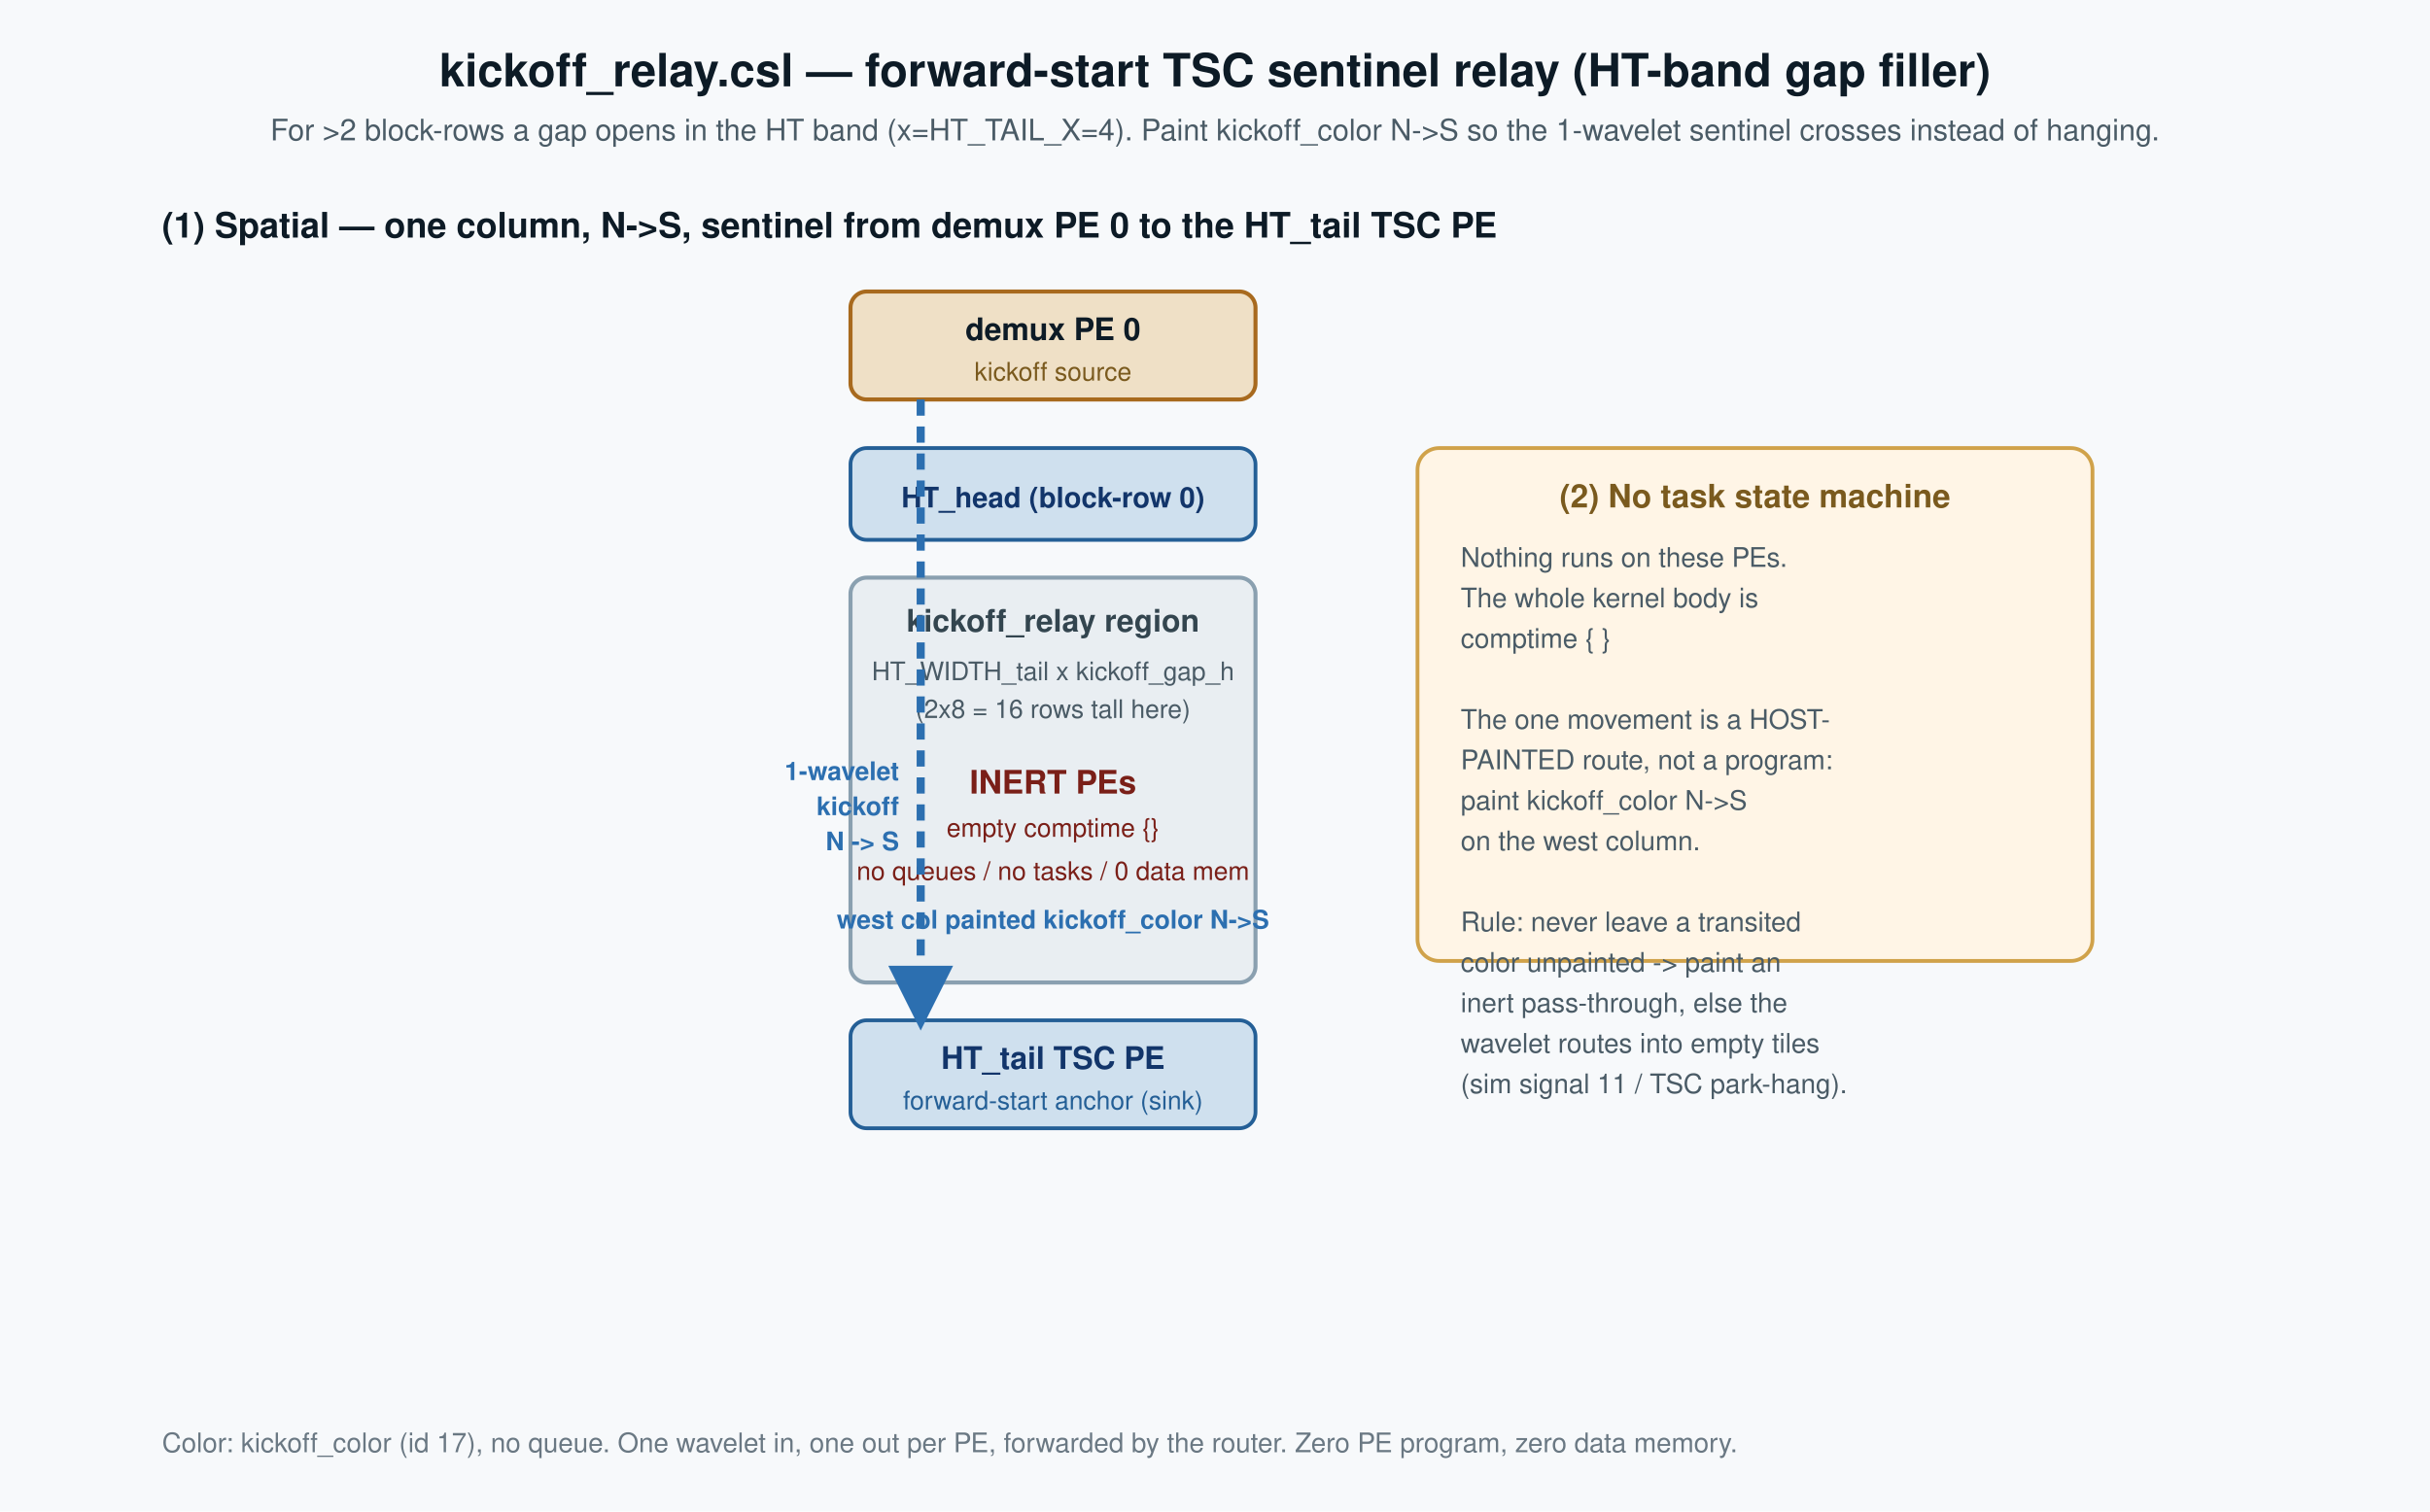
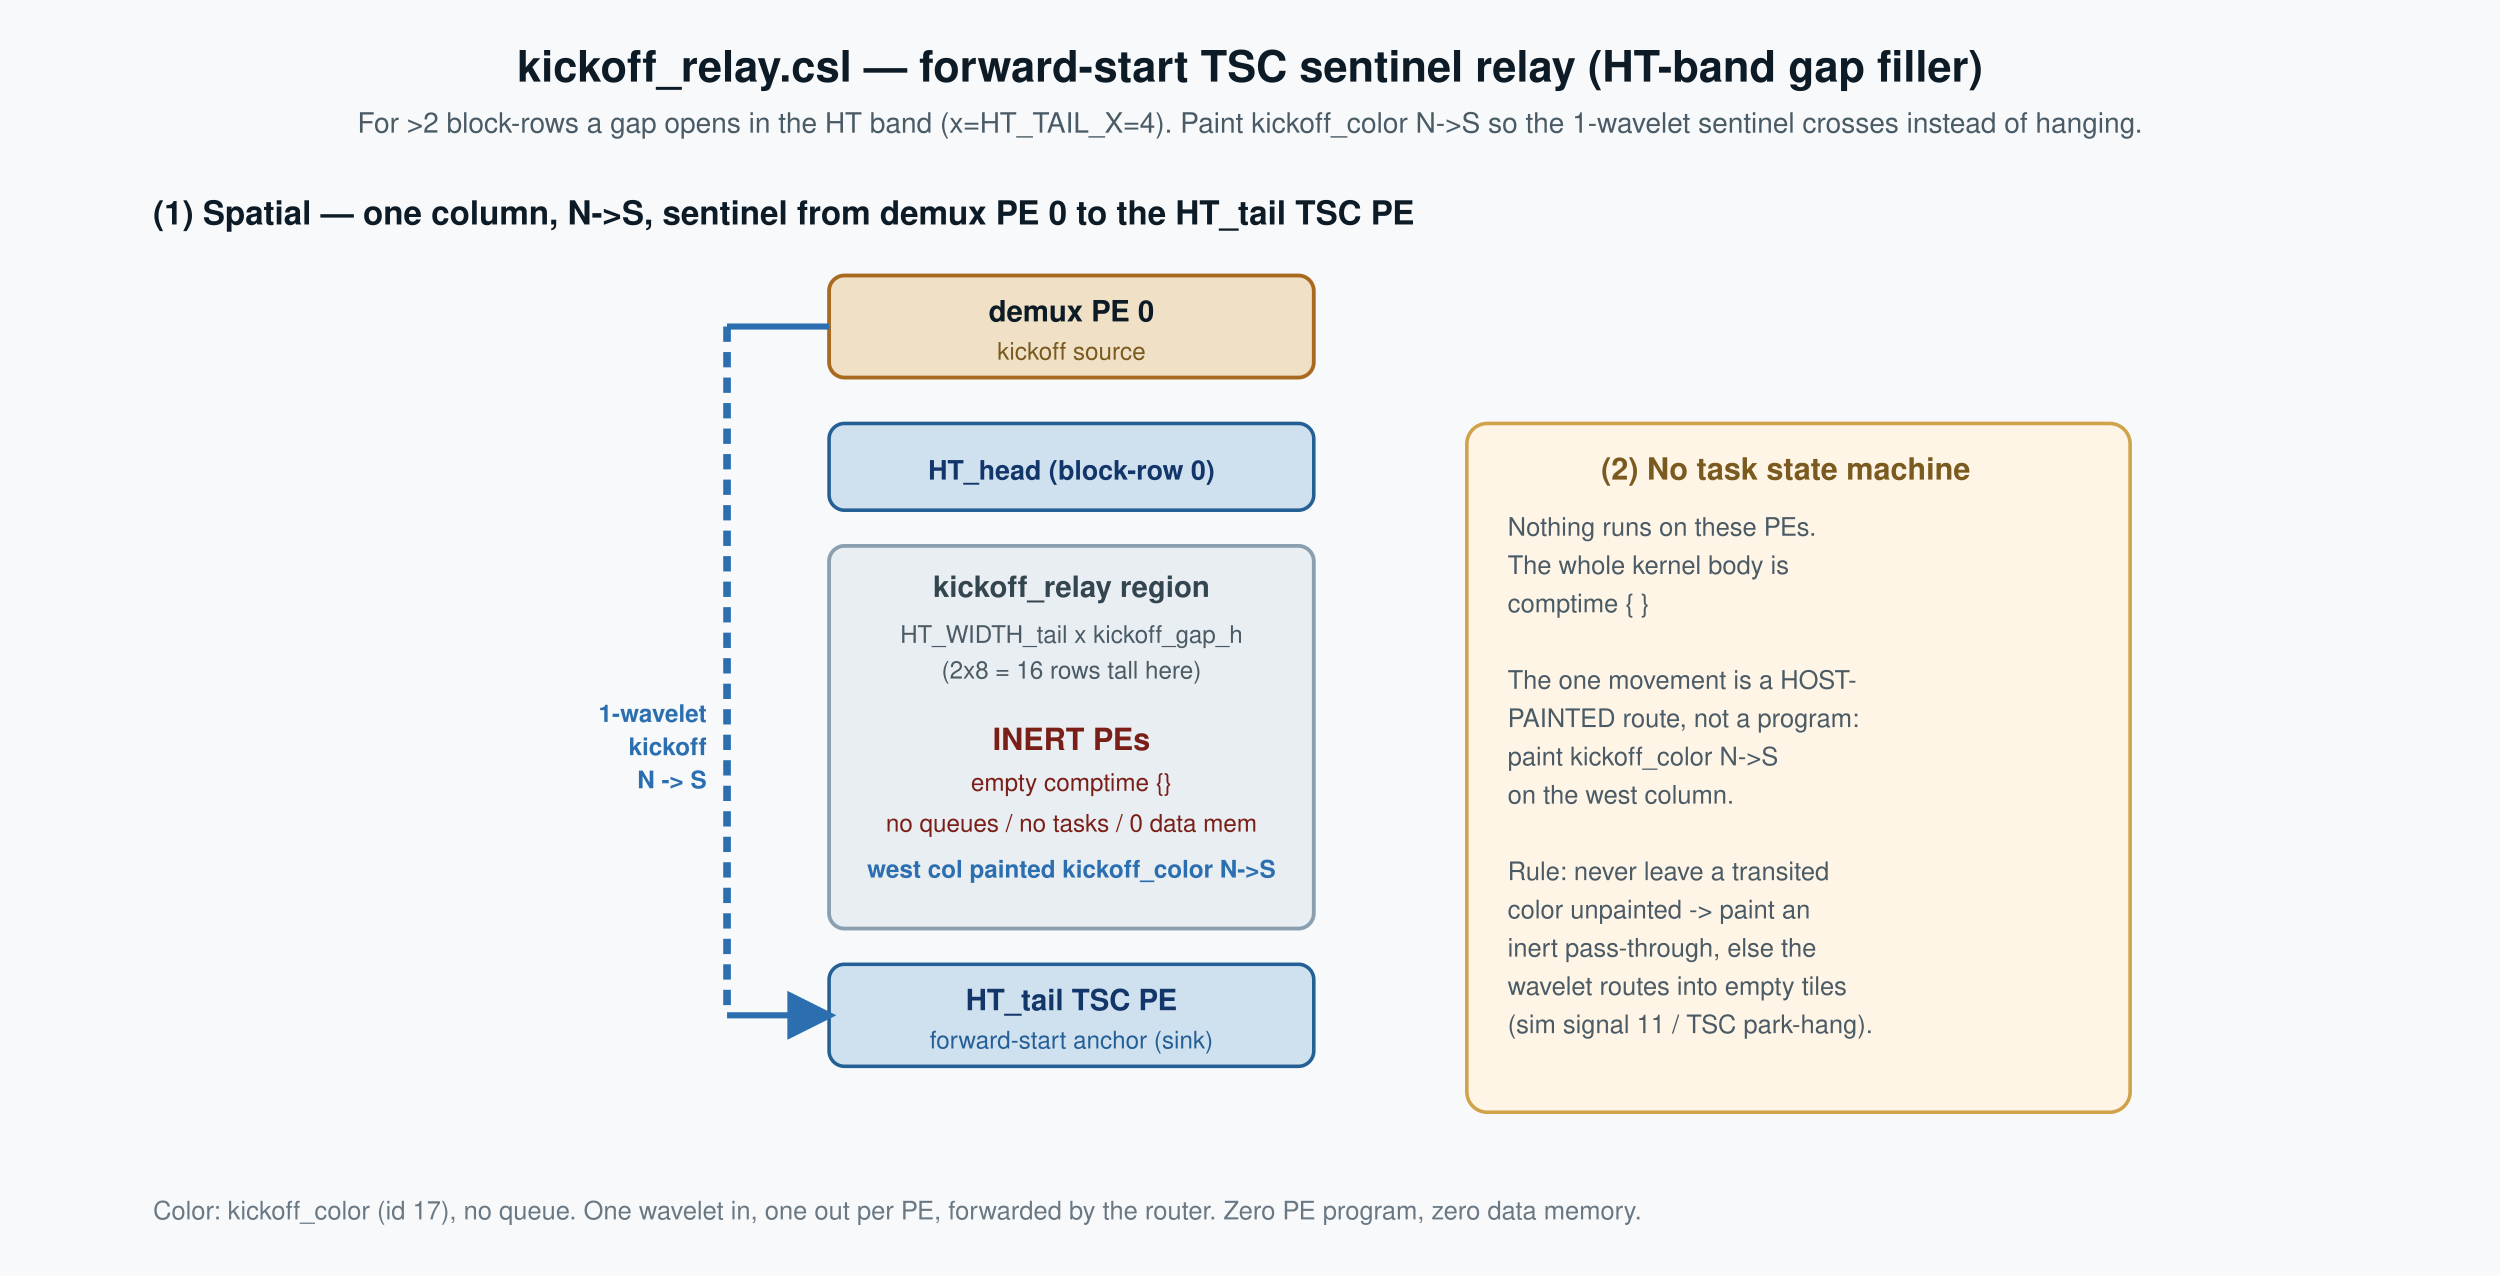
- <svg xmlns="http://www.w3.org/2000/svg" width="900" height="560" viewBox="0 0 900 560" font-family="ui-sans-serif,Segoe UI,Helvetica,Arial">
+ <svg xmlns="http://www.w3.org/2000/svg" width="980" height="500" viewBox="0 0 980 500" font-family="ui-sans-serif,Segoe UI,Helvetica,Arial">
  <defs>
    <marker id="ab" viewBox="0 0 10 10" refX="8" refY="5" markerWidth="8" markerHeight="8" orient="auto-start-reverse">
      <path d="M0 0 L10 5 L0 10 z" fill="#2c6fb0" />
    </marker>
  </defs>
-   <rect width="900" height="560" fill="#f7f9fb" />
-   <text x="450.0" y="32" font-size="17" font-weight="700" fill="#0d1b26" text-anchor="middle">kickoff_relay.csl — forward-start TSC sentinel relay (HT-band gap filler)</text>
-   <text x="450.0" y="52" font-size="11" font-weight="500" fill="#4a5b66" text-anchor="middle">For &gt;2 block-rows a gap opens in the HT band (x=HT_TAIL_X=4). Paint kickoff_color N-&gt;S so the 1-wavelet sentinel crosses instead of hanging.</text>
+   <rect width="980" height="500" fill="#f7f9fb" />
+   <text x="490.0" y="32" font-size="17" font-weight="700" fill="#0d1b26" text-anchor="middle">kickoff_relay.csl — forward-start TSC sentinel relay (HT-band gap filler)</text>
+   <text x="490.0" y="52" font-size="11" font-weight="500" fill="#4a5b66" text-anchor="middle">For &gt;2 block-rows a gap opens in the HT band (x=HT_TAIL_X=4). Paint kickoff_color N-&gt;S so the 1-wavelet sentinel crosses instead of hanging.</text>
  <text x="60" y="88" font-size="13" font-weight="700" fill="#0d1b26" text-anchor="start">(1) Spatial — one column, N-&gt;S, sentinel from demux PE 0 to the HT_tail TSC PE</text>
-   <rect x="315.0" y="108" width="150" height="40" rx="6" fill="#efe0c6" fill-opacity="1.0" stroke="#a86a1e" stroke-width="1.5" />
-   <text x="390.0" y="126" font-size="11.5" font-weight="700" fill="#0d1b26" text-anchor="middle">demux PE 0</text>
-   <text x="390.0" y="141" font-size="9.5" font-weight="500" fill="#7a5a1e" text-anchor="middle">kickoff source</text>
-   <rect x="315.0" y="166" width="150" height="34" rx="6" fill="#cfe0ee" fill-opacity="1.0" stroke="#245f96" stroke-width="1.4" />
-   <text x="390.0" y="188" font-size="10.5" font-weight="700" fill="#12356a" text-anchor="middle">HT_head (block-row 0)</text>
-   <rect x="315.0" y="214" width="150" height="150" rx="6" fill="#e9eef2" fill-opacity="1.0" stroke="#8aa0b0" stroke-width="1.5" />
-   <text x="390.0" y="234" font-size="11.5" font-weight="700" fill="#33454f" text-anchor="middle">kickoff_relay region</text>
-   <text x="390.0" y="252" font-size="9.5" font-weight="500" fill="#4a5b66" text-anchor="middle">HT_WIDTH_tail x kickoff_gap_h</text>
-   <text x="390.0" y="266" font-size="9.5" font-weight="500" fill="#4a5b66" text-anchor="middle">(2x8 = 16 rows tall here)</text>
-   <text x="390.0" y="294" font-size="12" font-weight="700" fill="#7a1f18" text-anchor="middle">INERT PEs</text>
-   <text x="390.0" y="310" font-size="9.5" font-weight="500" fill="#7a1f18" text-anchor="middle">empty comptime {}</text>
-   <text x="390.0" y="326" font-size="9.5" font-weight="500" fill="#7a1f18" text-anchor="middle">no queues / no tasks / 0 data mem</text>
-   <text x="390.0" y="344" font-size="9.5" font-weight="600" fill="#2c6fb0" text-anchor="middle">west col painted kickoff_color N-&gt;S</text>
-   <rect x="315.0" y="378" width="150" height="40" rx="6" fill="#cfe0ee" fill-opacity="1.0" stroke="#245f96" stroke-width="1.4" />
-   <text x="390.0" y="396" font-size="11.5" font-weight="700" fill="#12356a" text-anchor="middle">HT_tail TSC PE</text>
-   <text x="390.0" y="411" font-size="9.5" font-weight="500" fill="#245f96" text-anchor="middle">forward-start anchor (sink)</text>
-   <line x1="341.0" y1="148" x2="341.0" y2="377" stroke="#2c6fb0" stroke-width="3" stroke-dasharray="6 4" marker-end="url(#ab)" />
-   <text x="333.0" y="289.0" font-size="9.5" font-weight="700" fill="#2c6fb0" text-anchor="end">1-wavelet</text>
-   <text x="333.0" y="302.0" font-size="9.5" font-weight="700" fill="#2c6fb0" text-anchor="end">kickoff</text>
-   <text x="333.0" y="315.0" font-size="9.5" font-weight="700" fill="#2c6fb0" text-anchor="end">N -&gt; S</text>
-   <rect x="525.0" y="166" width="250" height="190" rx="8" fill="#fff5e6" fill-opacity="1.0" stroke="#d0a24a" stroke-width="1.4" />
-   <text x="650.0" y="188" font-size="12" font-weight="700" fill="#7a5a1e" text-anchor="middle">(2) No task state machine</text>
-   <text x="541.0" y="210" font-size="10" font-weight="500" fill="#4a5b66" text-anchor="start">Nothing runs on these PEs.</text>
-   <text x="541.0" y="225" font-size="10" font-weight="500" fill="#4a5b66" text-anchor="start">The whole kernel body is</text>
-   <text x="541.0" y="240" font-size="10" font-weight="500" fill="#4a5b66" text-anchor="start">  comptime { }</text>
-   <text x="541.0" y="255" font-size="10" font-weight="500" fill="#4a5b66" text-anchor="start" />
-   <text x="541.0" y="270" font-size="10" font-weight="500" fill="#4a5b66" text-anchor="start">The one movement is a HOST-</text>
-   <text x="541.0" y="285" font-size="10" font-weight="500" fill="#4a5b66" text-anchor="start">PAINTED route, not a program:</text>
-   <text x="541.0" y="300" font-size="10" font-weight="500" fill="#4a5b66" text-anchor="start">  paint kickoff_color N-&gt;S</text>
-   <text x="541.0" y="315" font-size="10" font-weight="500" fill="#4a5b66" text-anchor="start">  on the west column.</text>
-   <text x="541.0" y="330" font-size="10" font-weight="500" fill="#4a5b66" text-anchor="start" />
-   <text x="541.0" y="345" font-size="10" font-weight="500" fill="#4a5b66" text-anchor="start">Rule: never leave a transited</text>
-   <text x="541.0" y="360" font-size="10" font-weight="500" fill="#4a5b66" text-anchor="start">color unpainted -&gt; paint an</text>
-   <text x="541.0" y="375" font-size="10" font-weight="500" fill="#4a5b66" text-anchor="start">inert pass-through, else the</text>
-   <text x="541.0" y="390" font-size="10" font-weight="500" fill="#4a5b66" text-anchor="start">wavelet routes into empty tiles</text>
-   <text x="541.0" y="405" font-size="10" font-weight="500" fill="#4a5b66" text-anchor="start">(sim signal 11 / TSC park-hang).</text>
-   <text x="60" y="538" font-size="10" font-weight="400" fill="#6a7883" text-anchor="start">Color: kickoff_color (id 17), no queue. One wavelet in, one out per PE, forwarded by the router. Zero PE program, zero data memory.</text>
+   <rect x="325.0" y="108" width="190" height="40" rx="6" fill="#efe0c6" fill-opacity="1.0" stroke="#a86a1e" stroke-width="1.5" />
+   <text x="420.0" y="126" font-size="11.5" font-weight="700" fill="#0d1b26" text-anchor="middle">demux PE 0</text>
+   <text x="420.0" y="141" font-size="9.5" font-weight="500" fill="#7a5a1e" text-anchor="middle">kickoff source</text>
+   <rect x="325.0" y="166" width="190" height="34" rx="6" fill="#cfe0ee" fill-opacity="1.0" stroke="#245f96" stroke-width="1.4" />
+   <text x="420.0" y="188" font-size="10.5" font-weight="700" fill="#12356a" text-anchor="middle">HT_head (block-row 0)</text>
+   <rect x="325.0" y="214" width="190" height="150" rx="6" fill="#e9eef2" fill-opacity="1.0" stroke="#8aa0b0" stroke-width="1.5" />
+   <text x="420.0" y="234" font-size="11.5" font-weight="700" fill="#33454f" text-anchor="middle">kickoff_relay region</text>
+   <text x="420.0" y="252" font-size="9.5" font-weight="500" fill="#4a5b66" text-anchor="middle">HT_WIDTH_tail x kickoff_gap_h</text>
+   <text x="420.0" y="266" font-size="9.5" font-weight="500" fill="#4a5b66" text-anchor="middle">(2x8 = 16 rows tall here)</text>
+   <text x="420.0" y="294" font-size="12" font-weight="700" fill="#7a1f18" text-anchor="middle">INERT PEs</text>
+   <text x="420.0" y="310" font-size="9.5" font-weight="500" fill="#7a1f18" text-anchor="middle">empty comptime {}</text>
+   <text x="420.0" y="326" font-size="9.5" font-weight="500" fill="#7a1f18" text-anchor="middle">no queues / no tasks / 0 data mem</text>
+   <text x="420.0" y="344" font-size="9.5" font-weight="600" fill="#2c6fb0" text-anchor="middle">west col painted kickoff_color N-&gt;S</text>
+   <rect x="325.0" y="378" width="190" height="40" rx="6" fill="#cfe0ee" fill-opacity="1.0" stroke="#245f96" stroke-width="1.4" />
+   <text x="420.0" y="396" font-size="11.5" font-weight="700" fill="#12356a" text-anchor="middle">HT_tail TSC PE</text>
+   <text x="420.0" y="411" font-size="9.5" font-weight="500" fill="#245f96" text-anchor="middle">forward-start anchor (sink)</text>
+   <line x1="325.0" y1="128" x2="285.0" y2="128" stroke="#2c6fb0" stroke-width="2.4" />
+   <line x1="285.0" y1="128" x2="285.0" y2="398" stroke="#2c6fb0" stroke-width="3" stroke-dasharray="6 4" />
+   <line x1="285.0" y1="398" x2="324.0" y2="398" stroke="#2c6fb0" stroke-width="2.4" marker-end="url(#ab)" />
+   <text x="277.0" y="283.0" font-size="9.5" font-weight="700" fill="#2c6fb0" text-anchor="end">1-wavelet</text>
+   <text x="277.0" y="296.0" font-size="9.5" font-weight="700" fill="#2c6fb0" text-anchor="end">kickoff</text>
+   <text x="277.0" y="309.0" font-size="9.5" font-weight="700" fill="#2c6fb0" text-anchor="end">N -&gt; S</text>
+   <rect x="575.0" y="166" width="260" height="270" rx="8" fill="#fff5e6" fill-opacity="1.0" stroke="#d0a24a" stroke-width="1.4" />
+   <text x="700.0" y="188" font-size="12" font-weight="700" fill="#7a5a1e" text-anchor="middle">(2) No task state machine</text>
+   <text x="591.0" y="210" font-size="10" font-weight="500" fill="#4a5b66" text-anchor="start">Nothing runs on these PEs.</text>
+   <text x="591.0" y="225" font-size="10" font-weight="500" fill="#4a5b66" text-anchor="start">The whole kernel body is</text>
+   <text x="591.0" y="240" font-size="10" font-weight="500" fill="#4a5b66" text-anchor="start">  comptime { }</text>
+   <text x="591.0" y="255" font-size="10" font-weight="500" fill="#4a5b66" text-anchor="start" />
+   <text x="591.0" y="270" font-size="10" font-weight="500" fill="#4a5b66" text-anchor="start">The one movement is a HOST-</text>
+   <text x="591.0" y="285" font-size="10" font-weight="500" fill="#4a5b66" text-anchor="start">PAINTED route, not a program:</text>
+   <text x="591.0" y="300" font-size="10" font-weight="500" fill="#4a5b66" text-anchor="start">  paint kickoff_color N-&gt;S</text>
+   <text x="591.0" y="315" font-size="10" font-weight="500" fill="#4a5b66" text-anchor="start">  on the west column.</text>
+   <text x="591.0" y="330" font-size="10" font-weight="500" fill="#4a5b66" text-anchor="start" />
+   <text x="591.0" y="345" font-size="10" font-weight="500" fill="#4a5b66" text-anchor="start">Rule: never leave a transited</text>
+   <text x="591.0" y="360" font-size="10" font-weight="500" fill="#4a5b66" text-anchor="start">color unpainted -&gt; paint an</text>
+   <text x="591.0" y="375" font-size="10" font-weight="500" fill="#4a5b66" text-anchor="start">inert pass-through, else the</text>
+   <text x="591.0" y="390" font-size="10" font-weight="500" fill="#4a5b66" text-anchor="start">wavelet routes into empty tiles</text>
+   <text x="591.0" y="405" font-size="10" font-weight="500" fill="#4a5b66" text-anchor="start">(sim signal 11 / TSC park-hang).</text>
+   <text x="60" y="478" font-size="10" font-weight="400" fill="#6a7883" text-anchor="start">Color: kickoff_color (id 17), no queue. One wavelet in, one out per PE, forwarded by the router. Zero PE program, zero data memory.</text>
</svg>
